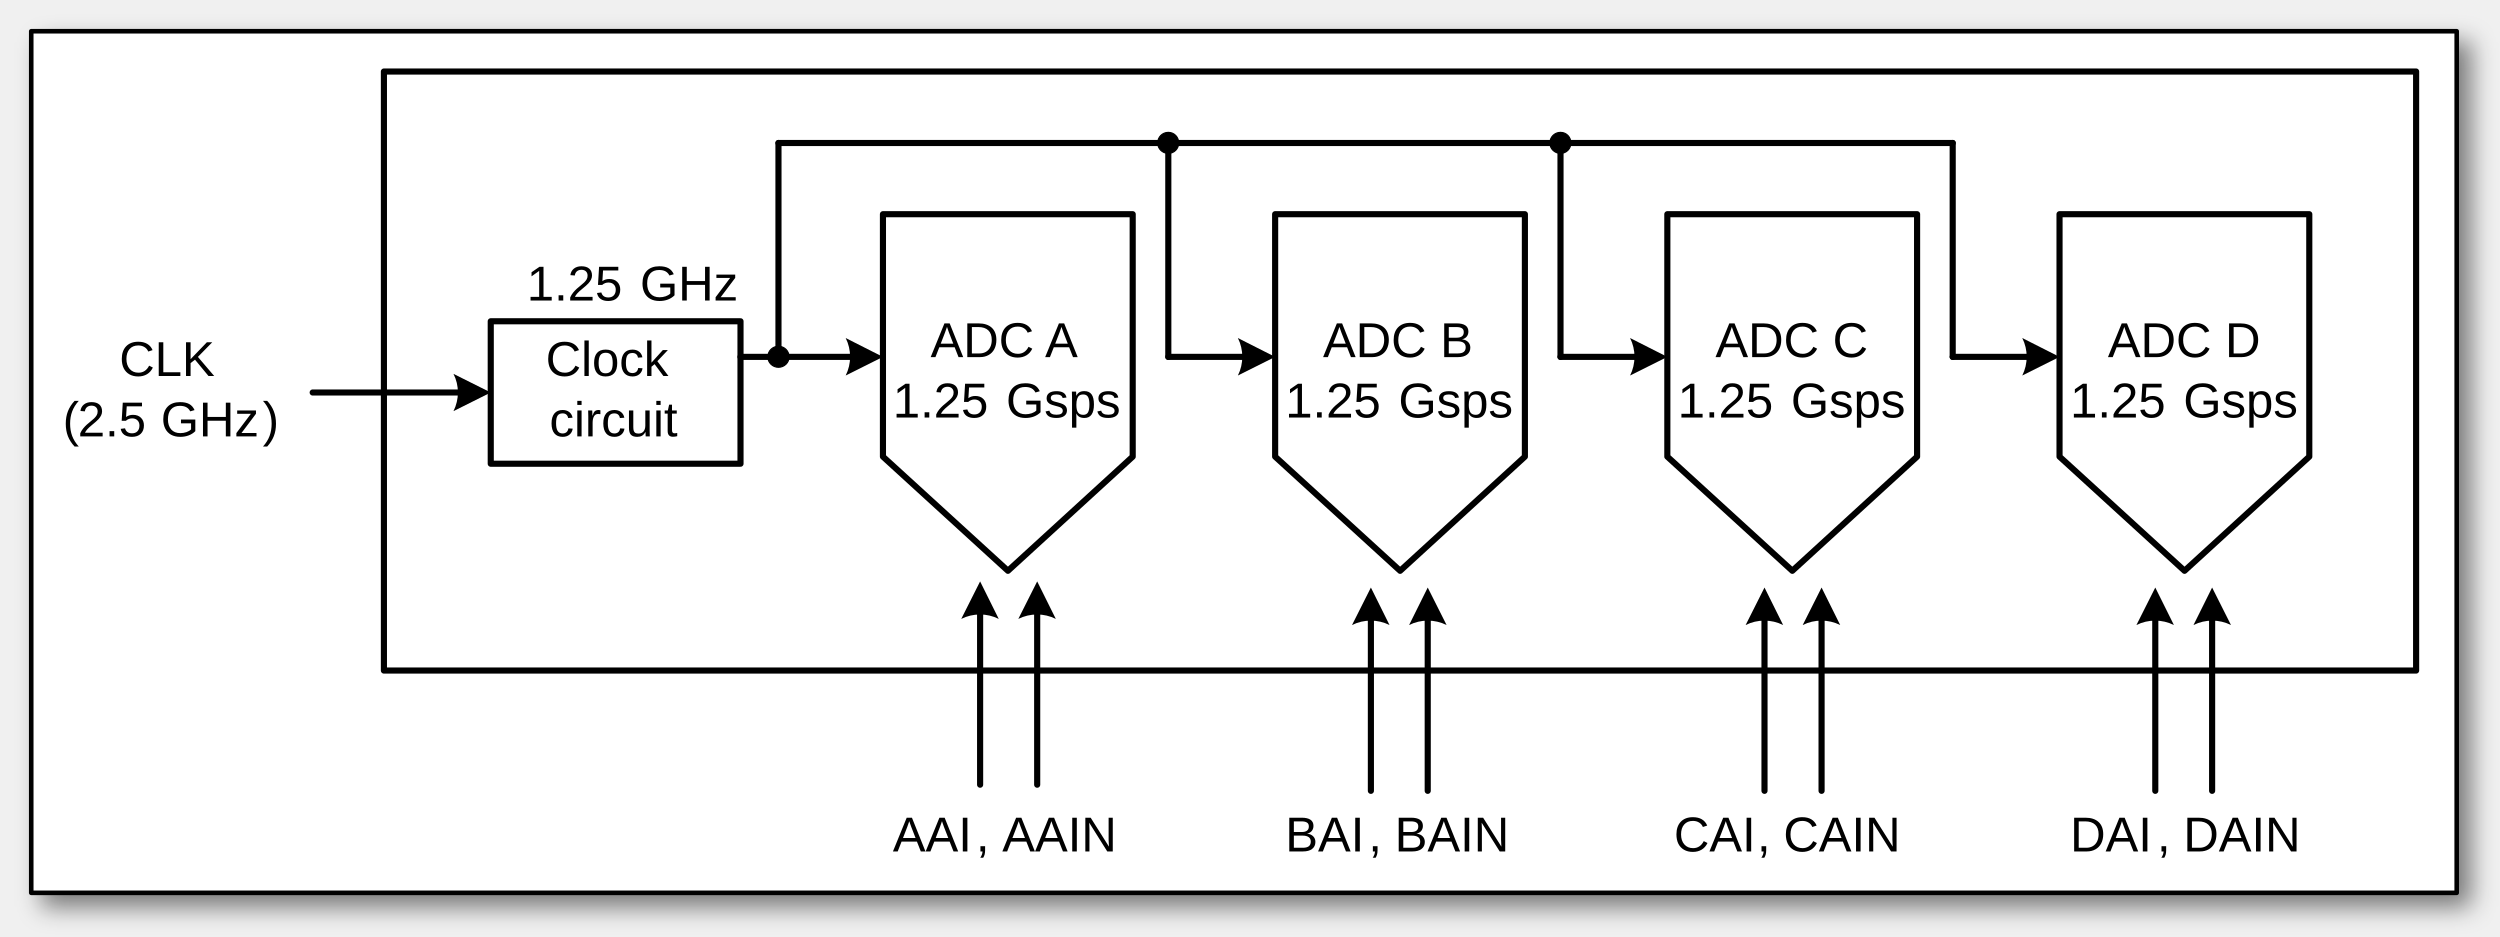
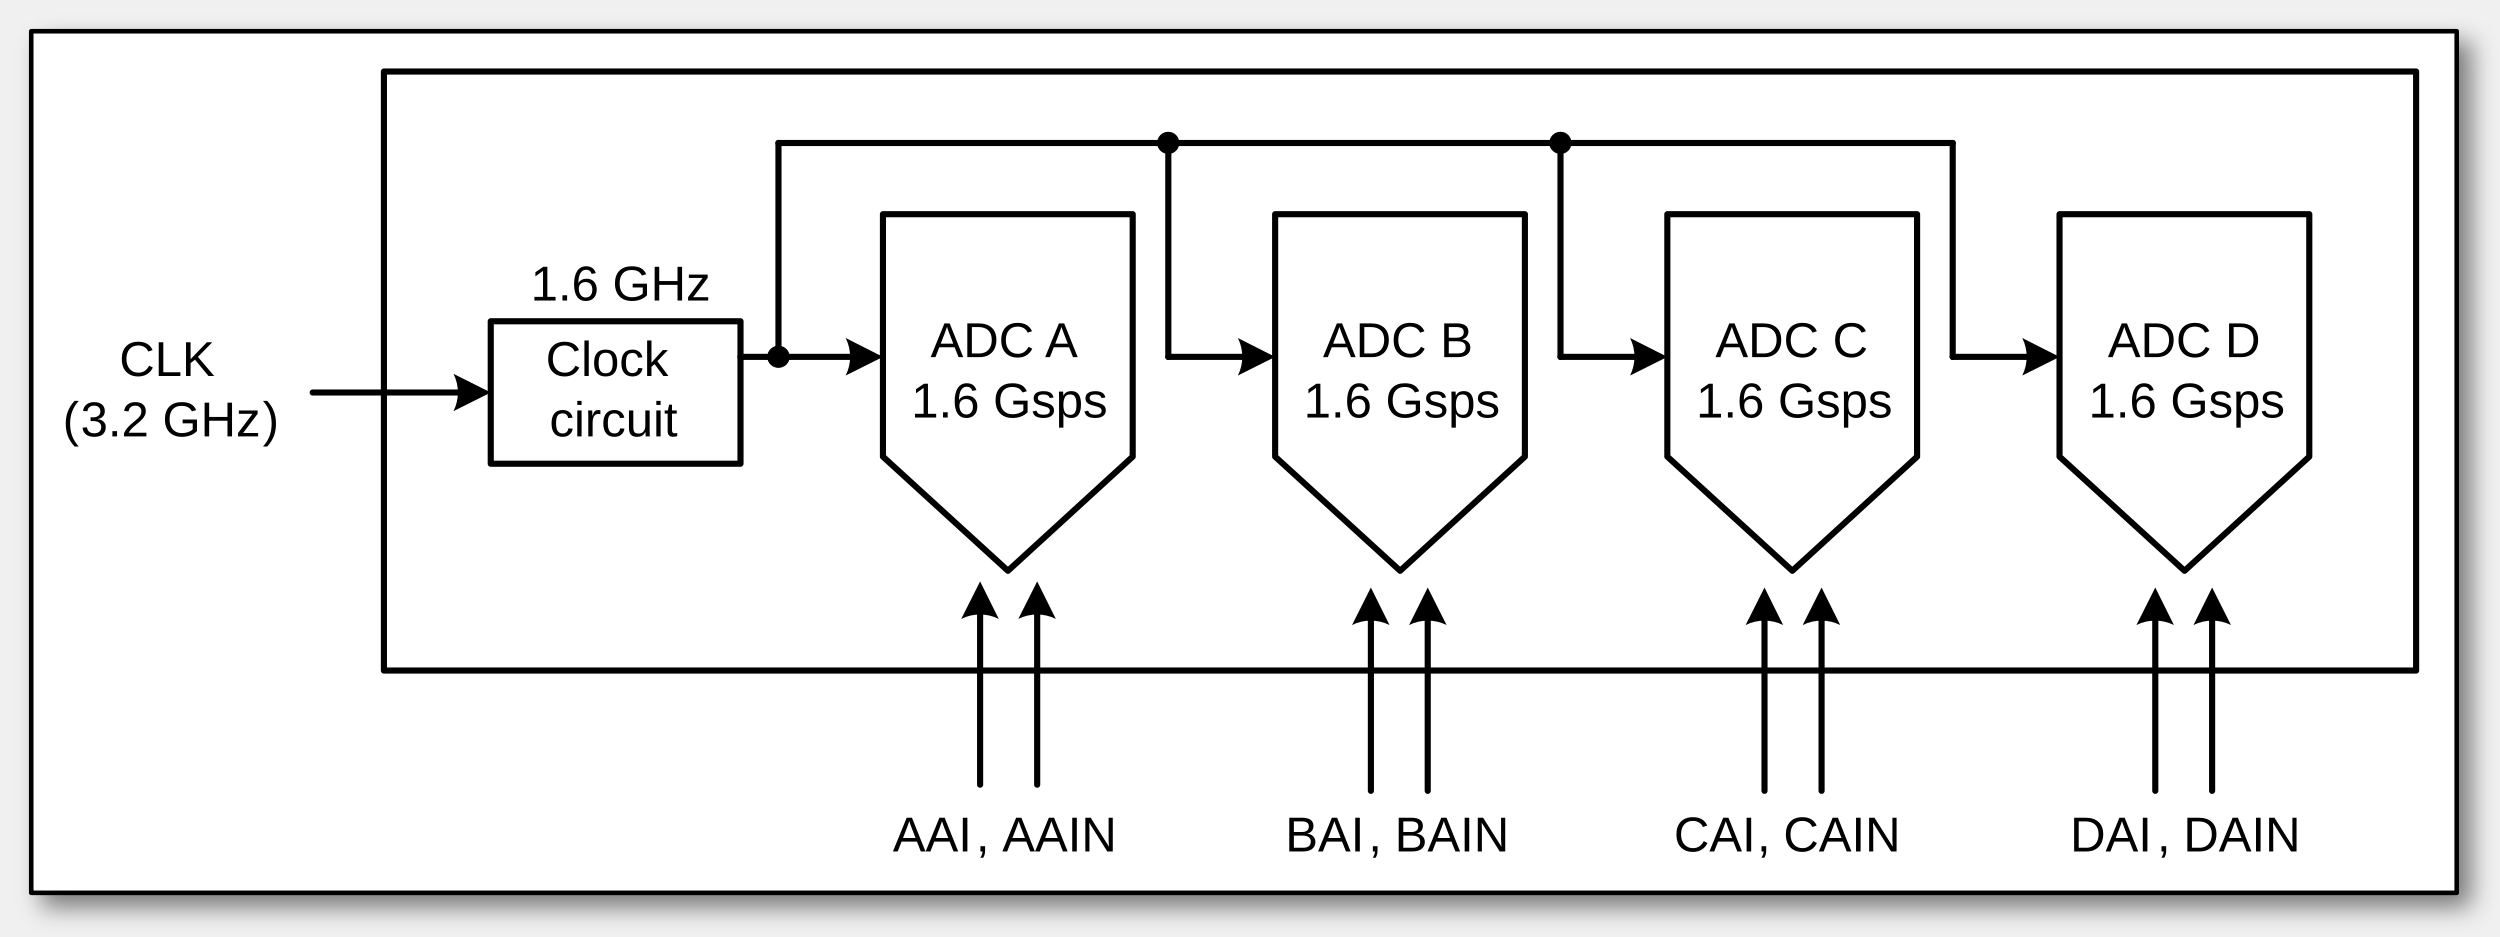
<svg xmlns="http://www.w3.org/2000/svg" width="685.861" height="256.821" id="svg2" version="1.1">
  <defs id="defs4">
    <filter id="filter3062" color-interpolation-filters="sRGB" x="-0.013" y="-0.036" width="1.031" height="1.087">
      <feFlood id="feFlood3064" flood-opacity="0.5" flood-color="rgb(0,0,0)" result="flood" />
      <feComposite id="feComposite3066" in2="SourceGraphic" in="flood" operator="in" result="composite1" />
      <feGaussianBlur id="feGaussianBlur3068" stdDeviation="4" result="blur" />
      <feOffset id="feOffset3070" dx="4" dy="4" result="offset" />
      <feComposite id="feComposite3072" in2="offset" in="SourceGraphic" operator="over" result="composite2" />
    </filter>
  </defs>
  <g id="layer1" transform="translate(64.23729,-463.4685)">
    <rect style="fill:#ffffff;fill-opacity:1;stroke:#000000;stroke-width:1.517;stroke-linecap:round;stroke-linejoin:round;stroke-miterlimit:4;stroke-dasharray:none;stroke-opacity:1;filter:url(#filter3062)" id="rect3060" width="804.268" height="285.697" x="-41.624" y="417.623" transform="matrix(0.8273498,0,0,0.8273498,-21.22931,126.5181)" />
    <g id="g2989" transform="matrix(0.8273498,0,0,0.8273498,-49.10402,480.6983)">
      <text id="text2991" style="font-style:normal;font-weight:normal;font-size:16.266px;line-height:0%;font-family:Arial;text-align:start;text-anchor:start;fill:#000000" y="103.852" x="21.271" xml:space="preserve">CLK</text>
      <text id="text2993" style="font-style:normal;font-weight:normal;font-size:16.266px;line-height:0%;font-family:Arial;text-align:start;text-anchor:start;fill:#000000" y="123.872" x="2.502" xml:space="preserve">(</text>
-       <text id="text2995" style="font-style:normal;font-weight:normal;font-size:16.266px;line-height:0%;font-family:Arial;text-align:start;text-anchor:start;fill:#000000" y="123.872" x="7.507" xml:space="preserve">2.5</text>
-       <text id="text2997" style="font-style:normal;font-weight:normal;font-size:16.266px;line-height:0%;font-family:Arial;text-align:start;text-anchor:start;fill:#000000" y="123.872" x="35.034" xml:space="preserve">GHz</text>
+       <text id="text2997" style="font-style:normal;font-weight:normal;font-size:16.266px;line-height:0%;font-family:Arial;text-align:start;text-anchor:start;fill:#000000" y="123.872" x="8.444" xml:space="preserve">3.2 GHz</text>
      <text id="text2999" style="font-style:normal;font-weight:normal;font-size:16.266px;line-height:0%;font-family:Arial;text-align:start;text-anchor:start;fill:#000000" y="123.872" x="68.818" xml:space="preserve">)</text>
      <path id="path3001" d="M 85.396,109.326 H 135.055" style="fill:none;stroke:#000000;stroke-width:2.033px;stroke-linecap:round;stroke-linejoin:round;stroke-dasharray:none;stroke-opacity:1" />
      <path id="path3003" d="m 144.439,109.326 -12.356,6.178 c 1.955,-3.91 1.955,-8.524 0,-12.356 z" style="fill:#000000;fill-opacity:1;fill-rule:evenodd;stroke:none" />
      <path id="path3005" d="m 144.439,85.709 v 47.234 h 82.816 V 85.709 Z" style="fill:#ffffff;fill-opacity:1;fill-rule:evenodd;stroke:none" />
      <path id="path3007" d="m 144.439,132.943 h 82.816 V 85.709 H 144.439 Z" style="fill:none;stroke:#000000;stroke-width:2.033px;stroke-linecap:round;stroke-linejoin:round;stroke-dasharray:none;stroke-opacity:1" />
      <text id="text3009" style="font-style:normal;font-weight:normal;font-size:16.266px;line-height:0%;font-family:Arial;text-align:start;text-anchor:start;fill:#000000" y="103.852" x="162.66" xml:space="preserve">Clock </text>
      <text id="text3011" style="font-style:normal;font-weight:normal;font-size:16.266px;line-height:0%;font-family:Arial;text-align:start;text-anchor:start;fill:#000000" y="123.872" x="163.911" xml:space="preserve">circuit</text>
-       <text id="text3013" style="font-style:normal;font-weight:normal;font-size:16.266px;line-height:0%;font-family:Arial;text-align:start;text-anchor:start;fill:#000000" y="78.828" x="156.404" xml:space="preserve">1.25</text>
-       <text id="text3015" style="font-style:normal;font-weight:normal;font-size:16.266px;line-height:0%;font-family:Arial;text-align:start;text-anchor:start;fill:#000000" y="78.828" x="193.941" xml:space="preserve">GHz</text>
+       <text id="text3015" style="font-style:normal;font-weight:normal;font-size:16.266px;line-height:0%;font-family:Arial;text-align:start;text-anchor:start;fill:#000000" y="78.828" x="157.68" xml:space="preserve">1.6 GHz</text>
      <path id="path3017" d="M 109.013,201.526 H 782.879 V 2.893 H 109.013 Z" style="fill:none;stroke:#000000;stroke-width:2.033px;stroke-linecap:round;stroke-linejoin:round;stroke-dasharray:none;stroke-opacity:1" />
      <path id="path3019" d="m 227.255,97.518 h 37.85" style="fill:none;stroke:#000000;stroke-width:2.033px;stroke-linecap:round;stroke-linejoin:round;stroke-dasharray:none;stroke-opacity:1" />
      <path id="path3021" d="m 274.489,97.518 -12.356,6.178 c 1.955,-3.91 1.955,-8.524 0,-12.434 v 0 z" style="fill:#000000;fill-opacity:1;fill-rule:evenodd;stroke:none" />
      <path id="path3023" d="m 274.489,50.206 h 82.816 v 80.392 l -41.369,37.85 -41.447,-37.85 z" style="fill:none;stroke:#000000;stroke-width:2.033px;stroke-linecap:round;stroke-linejoin:round;stroke-dasharray:none;stroke-opacity:1" />
      <text id="text3025" style="font-style:normal;font-weight:normal;font-size:16.266px;line-height:0%;font-family:Arial;text-align:start;text-anchor:start;fill:#000000" y="97.596" x="290.285" xml:space="preserve">ADC A</text>
-       <text id="text3027" style="font-style:normal;font-weight:normal;font-size:16.266px;line-height:0%;font-family:Arial;text-align:start;text-anchor:start;fill:#000000" y="117.616" x="277.773" xml:space="preserve">1.25</text>
-       <text id="text3029" style="font-style:normal;font-weight:normal;font-size:16.266px;line-height:0%;font-family:Arial;text-align:start;text-anchor:start;fill:#000000" y="117.616" x="315.31" xml:space="preserve">Gsps</text>
+       <text id="text3029" style="font-style:normal;font-weight:normal;font-size:16.266px;line-height:0%;font-family:Arial;text-align:start;text-anchor:start;fill:#000000" y="117.616" x="283.884" xml:space="preserve">1.6 Gsps</text>
      <path id="path3031" d="m 404.538,50.206 h 82.816 v 80.392 l -41.369,37.85 -41.447,-37.85 z" style="fill:none;stroke:#000000;stroke-width:2.033px;stroke-linecap:round;stroke-linejoin:round;stroke-dasharray:none;stroke-opacity:1" />
      <text id="text3033" style="font-style:normal;font-weight:normal;font-size:16.266px;line-height:0%;font-family:Arial;text-align:start;text-anchor:start;fill:#000000" y="97.596" x="420.413" xml:space="preserve">ADC B</text>
-       <text id="text3035" style="font-style:normal;font-weight:normal;font-size:16.266px;line-height:0%;font-family:Arial;text-align:start;text-anchor:start;fill:#000000" y="117.616" x="407.901" xml:space="preserve">1.25</text>
-       <text id="text3037" style="font-style:normal;font-weight:normal;font-size:16.266px;line-height:0%;font-family:Arial;text-align:start;text-anchor:start;fill:#000000" y="117.616" x="445.438" xml:space="preserve">Gsps</text>
+       <text id="text3037" style="font-style:normal;font-weight:normal;font-size:16.266px;line-height:0%;font-family:Arial;text-align:start;text-anchor:start;fill:#000000" y="117.616" x="414.012" xml:space="preserve">1.6 Gsps</text>
      <path id="path3039" d="m 534.588,50.206 h 82.816 v 80.392 l -41.369,37.85 -41.447,-37.85 z" style="fill:none;stroke:#000000;stroke-width:2.033px;stroke-linecap:round;stroke-linejoin:round;stroke-dasharray:none;stroke-opacity:1" />
      <text id="text3041" style="font-style:normal;font-weight:normal;font-size:16.266px;line-height:0%;font-family:Arial;text-align:start;text-anchor:start;fill:#000000" y="97.596" x="550.541" xml:space="preserve">ADC C</text>
-       <text id="text3043" style="font-style:normal;font-weight:normal;font-size:16.266px;line-height:0%;font-family:Arial;text-align:start;text-anchor:start;fill:#000000" y="117.616" x="538.029" xml:space="preserve">1.25</text>
-       <text id="text3045" style="font-style:normal;font-weight:normal;font-size:16.266px;line-height:0%;font-family:Arial;text-align:start;text-anchor:start;fill:#000000" y="117.616" x="575.566" xml:space="preserve">Gsps</text>
+       <text id="text3045" style="font-style:normal;font-weight:normal;font-size:16.266px;line-height:0%;font-family:Arial;text-align:start;text-anchor:start;fill:#000000" y="117.616" x="544.14" xml:space="preserve">1.6 Gsps</text>
      <path id="path3047" d="m 664.638,50.206 h 82.816 v 80.392 l -41.369,37.85 -41.447,-37.85 z" style="fill:none;stroke:#000000;stroke-width:2.033px;stroke-linecap:round;stroke-linejoin:round;stroke-dasharray:none;stroke-opacity:1" />
      <text id="text3049" style="font-style:normal;font-weight:normal;font-size:16.266px;line-height:0%;font-family:Arial;text-align:start;text-anchor:start;fill:#000000" y="97.596" x="680.669" xml:space="preserve">ADC D</text>
-       <text id="text3051" style="font-style:normal;font-weight:normal;font-size:16.266px;line-height:0%;font-family:Arial;text-align:start;text-anchor:start;fill:#000000" y="117.616" x="668.157" xml:space="preserve">1.25</text>
-       <text id="text3053" style="font-style:normal;font-weight:normal;font-size:16.266px;line-height:0%;font-family:Arial;text-align:start;text-anchor:start;fill:#000000" y="117.616" x="705.694" xml:space="preserve">Gsps</text>
+       <text id="text3053" style="font-style:normal;font-weight:normal;font-size:16.266px;line-height:0%;font-family:Arial;text-align:start;text-anchor:start;fill:#000000" y="117.616" x="674.268" xml:space="preserve">1.6 Gsps</text>
      <path id="path3055" d="M 306.708,239.376 V 181.35" style="fill:none;stroke:#000000;stroke-width:2.033px;stroke-linecap:round;stroke-linejoin:round;stroke-dasharray:none;stroke-opacity:1" />
      <path id="path3057" d="m 306.708,171.966 6.178,12.434 c -3.91,-1.955 -8.524,-1.955 -12.434,0 v 0 z" style="fill:#000000;fill-opacity:1;fill-rule:evenodd;stroke:none" />
      <path id="path3059" d="M 325.633,239.376 V 181.35" style="fill:none;stroke:#000000;stroke-width:2.033px;stroke-linecap:round;stroke-linejoin:round;stroke-dasharray:none;stroke-opacity:1" />
      <path id="path3061" d="m 325.633,171.966 6.178,12.434 c -3.91,-1.955 -8.524,-1.955 -12.434,0 v 0 z" style="fill:#000000;fill-opacity:1;fill-rule:evenodd;stroke:none" />
      <path id="path3063" d="M 436.288,241.409 V 183.383" style="fill:none;stroke:#000000;stroke-width:2.033px;stroke-linecap:round;stroke-linejoin:round;stroke-dasharray:none;stroke-opacity:1" />
      <path id="path3065" d="m 436.288,173.999 6.178,12.434 c -3.91,-1.955 -8.524,-1.955 -12.434,0 z" style="fill:#000000;fill-opacity:1;fill-rule:evenodd;stroke:none" />
      <path id="path3067" d="M 455.135,241.409 V 183.383" style="fill:none;stroke:#000000;stroke-width:2.033px;stroke-linecap:round;stroke-linejoin:round;stroke-dasharray:none;stroke-opacity:1" />
      <path id="path3069" d="m 455.135,173.999 6.256,12.434 c -3.91,-1.955 -8.524,-1.955 -12.434,0 z" style="fill:#000000;fill-opacity:1;fill-rule:evenodd;stroke:none" />
      <path id="path3071" d="M 566.807,241.409 V 183.383" style="fill:none;stroke:#000000;stroke-width:2.033px;stroke-linecap:round;stroke-linejoin:round;stroke-dasharray:none;stroke-opacity:1" />
      <path id="path3073" d="m 566.807,173.999 6.178,12.434 c -3.91,-1.955 -8.524,-1.955 -12.434,0 v 0 z" style="fill:#000000;fill-opacity:1;fill-rule:evenodd;stroke:none" />
      <path id="path3075" d="M 585.732,241.409 V 183.383" style="fill:none;stroke:#000000;stroke-width:2.033px;stroke-linecap:round;stroke-linejoin:round;stroke-dasharray:none;stroke-opacity:1" />
      <path id="path3077" d="m 585.732,173.999 6.178,12.434 c -3.91,-1.955 -8.524,-1.955 -12.434,0 z" style="fill:#000000;fill-opacity:1;fill-rule:evenodd;stroke:none" />
      <path id="path3079" d="M 696.388,241.409 V 183.383" style="fill:none;stroke:#000000;stroke-width:2.033px;stroke-linecap:round;stroke-linejoin:round;stroke-dasharray:none;stroke-opacity:1" />
      <path id="path3081" d="m 696.388,173.999 6.178,12.434 c -3.91,-1.955 -8.524,-1.955 -12.434,0 z" style="fill:#000000;fill-opacity:1;fill-rule:evenodd;stroke:none" />
      <path id="path3083" d="M 715.235,241.409 V 183.383" style="fill:none;stroke:#000000;stroke-width:2.033px;stroke-linecap:round;stroke-linejoin:round;stroke-dasharray:none;stroke-opacity:1" />
      <path id="path3085" d="m 715.235,173.999 6.256,12.434 c -3.91,-1.955 -8.524,-1.955 -12.434,0 z" style="fill:#000000;fill-opacity:1;fill-rule:evenodd;stroke:none" />
      <text id="text3087" style="font-style:normal;font-weight:normal;font-size:16.266px;line-height:0%;font-family:Arial;text-align:start;text-anchor:start;fill:#000000" y="261.507" x="277.773" xml:space="preserve">AAI</text>
      <text id="text3089" style="font-style:normal;font-weight:normal;font-size:16.266px;line-height:0%;font-family:Arial;text-align:start;text-anchor:start;fill:#000000" y="261.507" x="305.3" xml:space="preserve">, </text>
      <text id="text3091" style="font-style:normal;font-weight:normal;font-size:16.266px;line-height:0%;font-family:Arial;text-align:start;text-anchor:start;fill:#000000" y="261.507" x="314.059" xml:space="preserve">AAIN</text>
      <text id="text3093" style="font-style:normal;font-weight:normal;font-size:16.266px;line-height:0%;font-family:Arial;text-align:start;text-anchor:start;fill:#000000" y="261.507" x="407.901" xml:space="preserve">BAI</text>
      <text id="text3095" style="font-style:normal;font-weight:normal;font-size:16.266px;line-height:0%;font-family:Arial;text-align:start;text-anchor:start;fill:#000000" y="261.507" x="435.428" xml:space="preserve">, </text>
      <text id="text3097" style="font-style:normal;font-weight:normal;font-size:16.266px;line-height:0%;font-family:Arial;text-align:start;text-anchor:start;fill:#000000" y="261.507" x="444.187" xml:space="preserve">BAIN</text>
      <text id="text3099" style="font-style:normal;font-weight:normal;font-size:16.266px;line-height:0%;font-family:Arial;text-align:start;text-anchor:start;fill:#000000" y="261.507" x="536.778" xml:space="preserve">CAI</text>
      <text id="text3101" style="font-style:normal;font-weight:normal;font-size:16.266px;line-height:0%;font-family:Arial;text-align:start;text-anchor:start;fill:#000000" y="261.507" x="564.305" xml:space="preserve">, </text>
      <text id="text3103" style="font-style:normal;font-weight:normal;font-size:16.266px;line-height:0%;font-family:Arial;text-align:start;text-anchor:start;fill:#000000" y="261.507" x="573.063" xml:space="preserve">CAIN</text>
      <text id="text3105" style="font-style:normal;font-weight:normal;font-size:16.266px;line-height:0%;font-family:Arial;text-align:start;text-anchor:start;fill:#000000" y="261.507" x="668.157" xml:space="preserve">DAI</text>
      <text id="text3107" style="font-style:normal;font-weight:normal;font-size:16.266px;line-height:0%;font-family:Arial;text-align:start;text-anchor:start;fill:#000000" y="261.507" x="696.935" xml:space="preserve">, </text>
      <text id="text3109" style="font-style:normal;font-weight:normal;font-size:16.266px;line-height:0%;font-family:Arial;text-align:start;text-anchor:start;fill:#000000" y="261.507" x="705.694" xml:space="preserve">DAIN</text>
      <path id="path3111" d="M 239.845,26.589 V 97.518" style="fill:none;stroke:#000000;stroke-width:2.033px;stroke-linecap:round;stroke-linejoin:round;stroke-dasharray:none;stroke-opacity:1" />
      <path id="path3113" d="M 629.212,26.589 H 239.845" style="fill:none;stroke:#000000;stroke-width:2.033px;stroke-linecap:round;stroke-linejoin:round;stroke-dasharray:none;stroke-opacity:1" />
      <path id="path3115" d="M 369.113,26.589 V 97.518" style="fill:none;stroke:#000000;stroke-width:2.033px;stroke-linecap:round;stroke-linejoin:round;stroke-dasharray:none;stroke-opacity:1" />
      <path id="path3117" d="m 369.113,97.518 h 26.041" style="fill:none;stroke:#000000;stroke-width:2.033px;stroke-linecap:round;stroke-linejoin:round;stroke-dasharray:none;stroke-opacity:1" />
      <path id="path3119" d="m 404.538,97.518 -12.356,6.178 c 1.955,-3.91 1.955,-8.524 0,-12.434 z" style="fill:#000000;fill-opacity:1;fill-rule:evenodd;stroke:none" />
      <path id="path3121" d="m 372.554,26.589 c 0,-1.955 -1.486,-3.519 -3.441,-3.519 -1.955,0 -3.519,1.564 -3.519,3.519 0,1.877 1.564,3.441 3.519,3.441 1.955,0 3.441,-1.564 3.441,-3.441" style="fill:#000000;fill-opacity:1;fill-rule:evenodd;stroke:none" />
      <path id="path3123" d="m 372.554,26.589 c 0,-1.955 -1.486,-3.519 -3.441,-3.519 -1.955,0 -3.519,1.564 -3.519,3.519 0,1.877 1.564,3.441 3.519,3.441 1.955,0 3.441,-1.564 3.441,-3.441" style="fill:none;stroke:#000000;stroke-width:0.391px;stroke-linecap:round;stroke-linejoin:round;stroke-dasharray:none;stroke-opacity:1" />
      <path id="path3125" d="M 499.163,26.589 V 97.518" style="fill:none;stroke:#000000;stroke-width:2.033px;stroke-linecap:round;stroke-linejoin:round;stroke-dasharray:none;stroke-opacity:1" />
      <path id="path3127" d="m 499.163,97.518 h 26.041" style="fill:none;stroke:#000000;stroke-width:2.033px;stroke-linecap:round;stroke-linejoin:round;stroke-dasharray:none;stroke-opacity:1" />
      <path id="path3129" d="m 534.588,97.518 -12.356,6.178 c 1.955,-3.91 1.955,-8.524 0,-12.434 v 0 z" style="fill:#000000;fill-opacity:1;fill-rule:evenodd;stroke:none" />
      <path id="path3131" d="m 502.604,26.589 c 0,-1.955 -1.486,-3.519 -3.441,-3.519 -1.955,0 -3.519,1.564 -3.519,3.519 0,1.877 1.564,3.441 3.519,3.441 1.955,0 3.441,-1.564 3.441,-3.441" style="fill:#000000;fill-opacity:1;fill-rule:evenodd;stroke:none" />
      <path id="path3133" d="m 502.604,26.589 c 0,-1.955 -1.486,-3.519 -3.441,-3.519 -1.955,0 -3.519,1.564 -3.519,3.519 0,1.877 1.564,3.441 3.519,3.441 1.955,0 3.441,-1.564 3.441,-3.441" style="fill:none;stroke:#000000;stroke-width:0.391px;stroke-linecap:round;stroke-linejoin:round;stroke-dasharray:none;stroke-opacity:1" />
      <path id="path3135" d="M 629.212,26.589 V 97.518" style="fill:none;stroke:#000000;stroke-width:2.033px;stroke-linecap:round;stroke-linejoin:round;stroke-dasharray:none;stroke-opacity:1" />
      <path id="path3137" d="M 629.212,97.518 H 655.254" style="fill:none;stroke:#000000;stroke-width:2.033px;stroke-linecap:round;stroke-linejoin:round;stroke-dasharray:none;stroke-opacity:1" />
      <path id="path3139" d="m 664.638,97.518 -12.356,6.178 c 1.955,-3.91 1.955,-8.524 0,-12.434 z" style="fill:#000000;fill-opacity:1;fill-rule:evenodd;stroke:none" />
      <path id="path3141" d="m 243.364,97.518 c 0,-1.955 -1.564,-3.519 -3.519,-3.519 -1.955,0 -3.519,1.564 -3.519,3.519 0,1.877 1.564,3.441 3.519,3.441 1.955,0 3.519,-1.564 3.519,-3.441" style="fill:#000000;fill-opacity:1;fill-rule:evenodd;stroke:none" />
      <path id="path3143" d="m 243.364,97.518 c 0,-1.955 -1.564,-3.519 -3.519,-3.519 -1.955,0 -3.519,1.564 -3.519,3.519 0,1.877 1.564,3.441 3.519,3.441 1.955,0 3.519,-1.564 3.519,-3.441" style="fill:none;stroke:#000000;stroke-width:0.391px;stroke-linecap:round;stroke-linejoin:round;stroke-dasharray:none;stroke-opacity:1" />
    </g>
  </g>
</svg>
